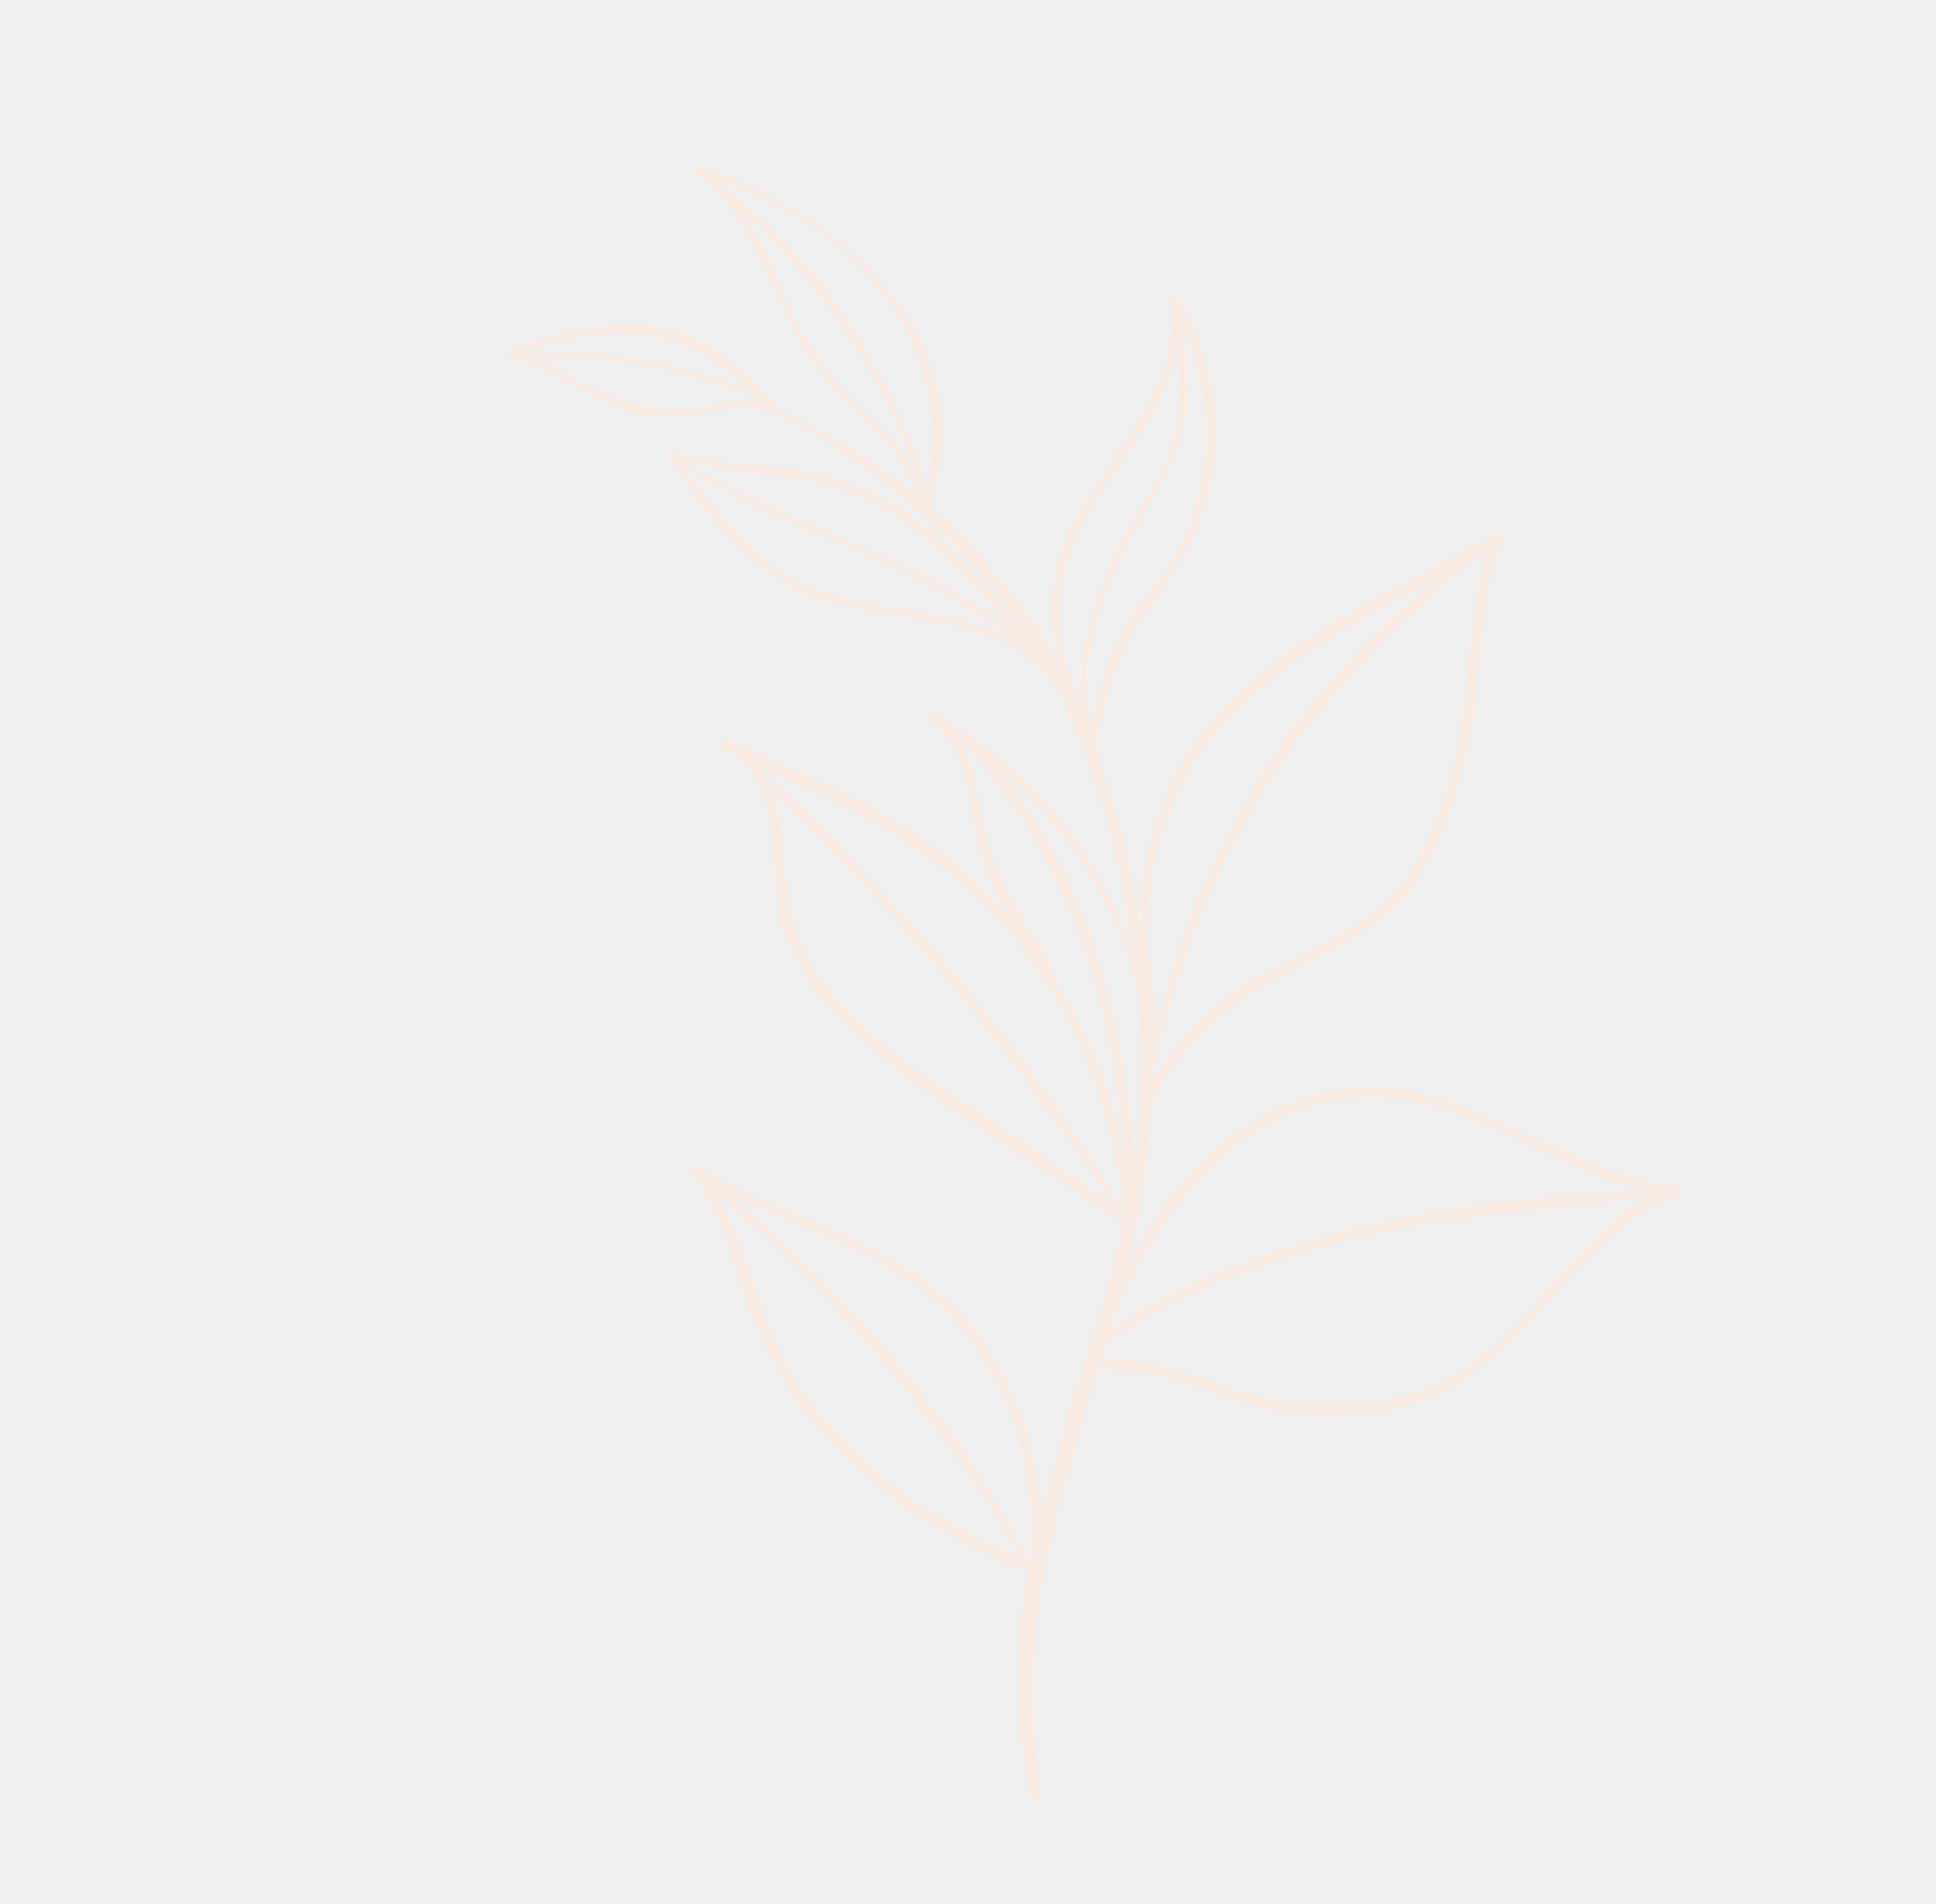
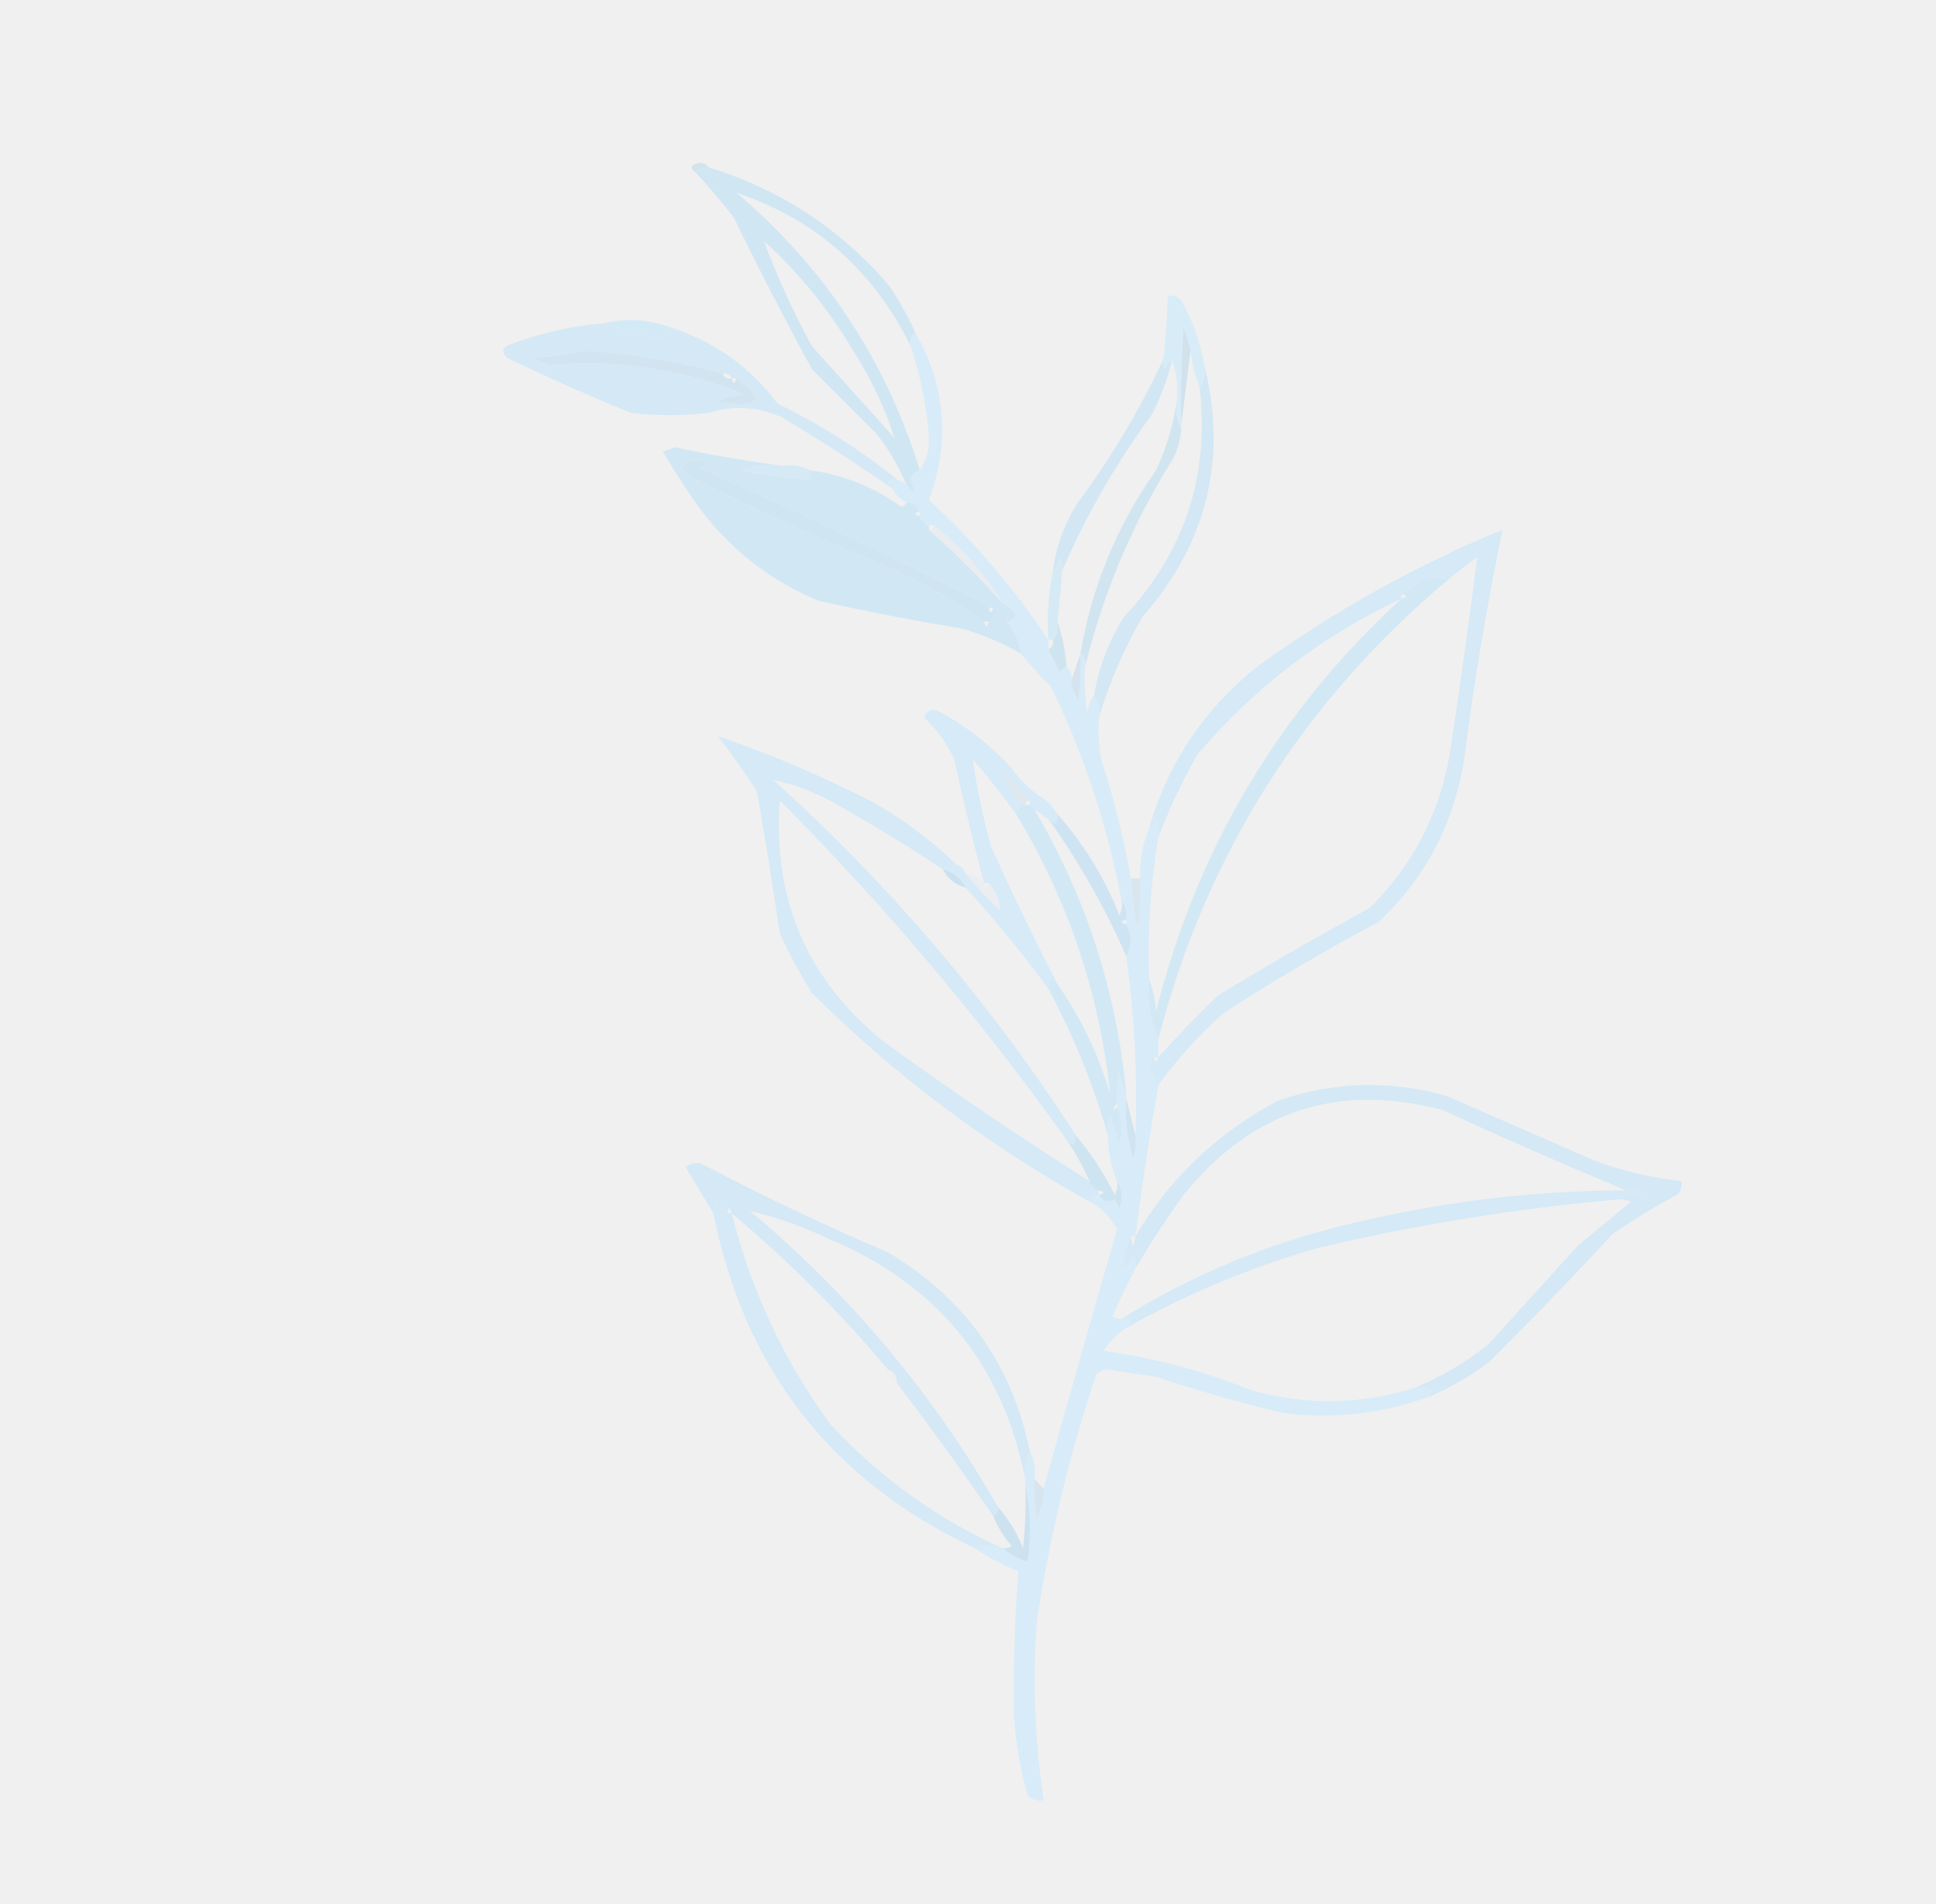
- <svg xmlns="http://www.w3.org/2000/svg" width="422" height="415" viewBox="0 0 422 415" fill="none">
-   <g clip-path="url(#clip0_1_8133)">
-     <path d="M169.942 88.464C169.418 88.193 168.898 87.945 168.375 87.674C161.253 79.649 152.745 72.622 141.778 71.113C131.227 69.654 120.784 73.127 110.902 76.447C110.019 76.738 110.444 77.922 111.172 78.052C120.725 79.905 128.373 87.65 138.094 89.93C141.692 90.774 145.399 91.204 149.094 90.991C155.158 90.644 161.699 87.012 167.464 90.159C167.978 90.443 168.517 90.09 168.65 89.673C168.815 89.729 168.991 89.711 169.123 89.641C191.153 102.149 211.403 118.16 224.781 139.675C215.762 128.68 206.569 117.069 194.381 109.918C188.532 106.486 182.117 104.023 175.475 102.709C165.927 100.819 156.165 101.5 146.852 98.302C145.927 97.991 145.312 99.027 145.807 99.769C154.728 113.112 164.41 126.423 180.456 131.265C197.698 136.469 219.41 133.533 230.604 150.584C230.666 150.67 230.747 150.728 230.835 150.749C239.195 168.586 244.669 189.036 247.205 209.297C240.692 186.57 224.663 167.424 204.037 155.877C203.023 155.317 202.024 156.633 202.972 157.37C212.367 164.763 210.629 177.143 214.038 187.417C215.593 192.13 217.946 196.674 220.649 200.956C213.83 192.88 205.893 185.769 197.016 180.036C185.068 172.318 171.545 167.615 158.825 161.354C157.744 160.83 156.8 162.614 157.836 163.23C171.324 171.144 166.916 188.073 170.252 200.834C172.617 209.872 178.244 217.405 184.899 223.787C202.381 240.549 224.819 253.203 244.797 266.808C239.858 288.765 231.526 310.454 226.367 332.316C227.057 316.464 221.155 300.523 211.031 288.35C195.724 269.944 171.88 266.445 152.363 254.377C151.378 253.777 150.241 254.912 150.951 255.869C157.971 265.215 159.874 276.422 163.941 287.124C167.191 295.666 171.937 303.575 177.766 310.597C189.895 325.243 206.269 335.89 223.9 342.702C224.001 342.733 224.084 342.731 224.172 342.752C221.253 358.858 220.588 375.076 224.829 391.595C225.23 393.13 227.634 392.775 227.295 391.181C220.952 361.06 229.124 332.069 238 303.354C238.525 301.639 239.032 299.952 239.547 298.251C239.811 298.255 240.189 298.299 240.878 298.483C245.206 299.622 250.013 299.055 254.549 300.363C260.933 302.21 267.025 304.955 273.481 306.587C284.271 309.321 295.796 309.529 306.543 306.519C332.72 299.188 341.384 270.281 365.655 260.71C366.788 260.269 366.426 258.536 365.272 258.431C338.621 255.941 317.298 231.896 289.346 237.982C267.899 242.643 254.01 258.998 245.194 277.802C248.293 265.122 250.533 252.383 251.15 239.306C251.332 239.251 251.502 239.127 251.62 238.904C259.516 224.953 270.834 216.718 285.006 209.821C294.635 205.133 303.818 200.209 309.636 190.84C315.704 181.034 318.767 168.921 320.803 157.675C323.203 144.394 322.185 130.48 327.604 117.877C328.003 116.973 326.885 115.869 325.99 116.378C305.149 128.147 279.048 139.28 263.381 158.014C252.804 170.668 247.731 186.836 248.8 202.979C246.724 189.457 243.479 175.736 238.665 162.864C238.692 162.74 238.719 162.616 238.746 162.491C239.041 162.538 239.369 162.28 239.213 161.923C239.135 161.745 239.058 161.566 238.98 161.388C241.322 149.971 244.682 140.631 251.675 130.849C256.631 123.896 260.854 117.137 263.054 108.792C266.903 94.169 264.62 78.697 257.143 65.626C256.62 64.721 255.294 65.087 255.391 66.159C257.193 86.817 239.411 100.501 232.173 118.156C227.97 128.391 228.945 138.343 232.185 147.964C230.864 145.363 229.491 142.808 228.003 140.355C221.15 128.937 212.362 118.884 202.307 110.263C202.398 110.02 202.475 109.768 202.566 109.526C202.769 109.528 202.983 109.372 202.92 109.144C202.891 109.041 202.858 108.915 202.815 108.802C214.851 74.332 182.463 45.554 152.499 36.218C151.642 35.955 151.038 37.061 151.766 37.62C164.398 47.28 167.427 63.201 175.267 76.223C182.345 87.986 195.993 94.928 200.167 108.41C200.174 108.456 200.215 108.485 200.246 108.528C190.853 100.788 180.451 94.234 169.524 88.964C169.489 88.898 169.463 88.819 169.405 88.757C169.285 88.61 169.168 88.486 169.038 88.352C169.321 88.472 169.628 88.588 169.911 88.708C169.996 88.789 170.087 88.547 169.942 88.464ZM114.466 77.164C114.676 77.129 114.994 77.028 115.48 76.719C119.425 74.288 126.55 73.428 131.172 72.892C144.979 71.306 155.212 77.207 164.639 85.933C148.944 78.904 131.652 76.327 114.47 77.188C114.476 77.151 114.466 77.164 114.466 77.164ZM151.513 89.091C138.979 90.786 129.379 84.803 118.908 79.122C118.617 78.955 117.69 78.561 116.74 78.17C133.838 77.455 150.063 80.868 165.939 87.126C166.339 87.513 166.748 87.887 167.138 88.288C162.074 85.825 157.034 88.356 151.513 89.091ZM163.551 103.119C170.488 103.701 177.302 104.543 183.896 106.929C197.82 111.96 207.379 121.967 216.877 132.834C217.423 133.448 219.166 135.571 221.118 137.802C218.623 135.901 216.338 134.252 216.08 134.068C195.485 120.064 170.735 113.728 149.422 100.932C151.678 100.984 162.171 103.015 163.551 103.119ZM177.079 128.101C169.593 125.099 163.525 119.792 158.323 113.729C157.18 112.402 150.231 104.336 149.077 101.732C172.679 117.121 201.831 122.826 223.295 141.3C210.438 132.156 191.873 134.038 177.079 128.101ZM175.926 304.759C166.169 291.353 164.194 274.586 156.39 260.565C183.516 283.279 204.512 310.082 223.085 340.053C204.681 332.341 187.786 321.077 175.926 304.759ZM224.692 340.01C224.658 340.231 224.6 340.456 224.565 340.677C224.437 340.627 224.309 340.577 224.191 340.513C208.652 309.244 184.581 281.785 157.704 259.699C174.094 268.023 192.77 272.364 205.998 285.786C220.279 300.287 225.979 319.874 224.679 339.857C224.64 339.911 224.671 339.954 224.692 340.01ZM312.02 302.169C299.263 307.453 284.926 307.454 271.762 303.682C266.212 302.102 260.904 299.752 255.363 298.158C253.717 297.681 244.933 296.212 240.759 296.063C240.759 296.063 240.769 296.05 240.755 296.04C240.741 295.887 240.714 295.724 240.7 295.571C240.686 295.418 240.599 295.253 240.492 295.116C240.715 294.373 240.91 293.611 241.132 292.868C259.465 280.479 280.206 273.103 301.79 268.622C320.995 264.636 340.497 263.709 359.806 260.842C341.129 271.184 332.292 293.783 312.02 302.169ZM300.005 239.292C321.641 239.824 338.948 255.826 359.782 259.985C319.927 260.475 275.835 268.144 241.98 289.868C242.333 288.625 242.7 287.392 243.031 286.152C253.61 262.461 271.751 238.589 300.005 239.292ZM213.508 175.202C212.57 169.823 211.376 164.917 208.55 160.752C208.722 160.854 208.876 160.984 209.062 161.096C233.711 187.37 242.794 219.997 245.47 255.205C243.48 240.843 238.07 226.911 230.437 214.548C229.107 210.179 227.007 206 224.26 202.383C224.198 202.298 224.116 202.24 224.048 202.191C219.108 193.55 215.329 185.634 213.508 175.202ZM212.202 241.712C202.059 234.708 191.258 227.91 182.92 218.69C173.66 208.465 171.701 197.996 170.562 184.711C170.171 180.173 169.422 175.707 167.778 171.75C181.279 185.162 194.315 198.939 206.472 213.604C219.718 229.558 231.429 246.487 243.396 263.373C233.007 256.111 222.612 248.886 212.202 241.712ZM245.054 264.493C224.222 228.898 195.894 195.948 165.725 167.849C165.469 167.462 165.209 167.051 164.929 166.668C185.571 176.527 205.092 185.198 220.324 203.653C234.868 221.29 242.366 242.118 245.082 264.513C245.082 264.513 245.068 264.503 245.054 264.493ZM247.273 253.623C245.09 222.493 237.189 188.784 215.48 165.712C231.116 178.024 241.954 194.884 247.775 214.331C248.427 220.858 248.794 227.325 248.827 233.657C248.863 240.359 248.28 247.009 247.273 253.623ZM323.026 120.737C323.421 120.527 323.803 120.308 324.198 120.098C320.893 129.62 320.761 139.603 319.573 149.631C317.926 163.55 314.496 180.459 306.008 192.022C298.163 202.712 285.119 206.502 274.141 212.91C264.558 218.511 257.026 226.148 251.291 235.515C251.302 234.868 251.313 234.22 251.311 233.563C261.076 187.624 285.188 149.37 322.817 121.059C322.945 120.966 322.999 120.861 323.026 120.737ZM268.632 155.674C281.597 142.715 299.079 133.589 315.626 124.74C283.598 148.728 260.074 185.783 252.078 225.016C251.986 224.398 251.861 223.797 251.746 223.183C251.69 222.917 251.647 222.661 251.59 222.396C252.006 219.6 251.862 216.527 250.822 213.963C250.944 213.907 251.035 213.808 251.008 213.645C247.741 192.885 253.58 170.73 268.632 155.674ZM257.8 117.888C253.934 125.926 247.456 132.286 243.377 140.192C240.417 145.926 238.851 152.203 237.649 158.514C237.433 158.012 237.231 157.52 237.006 157.032C235.048 139.436 242.664 123.607 251.282 108.327C254.075 103.375 257.112 98.597 257.98 92.867C258.995 86.013 258.241 78.594 258.019 71.637C264.55 86.265 264.848 103.23 257.8 117.888ZM231.002 135.918C230.021 123.934 235.745 113.719 242.205 104.11C248.461 94.787 255.047 85.431 256.808 74.542C257.089 81.418 257.687 88.624 256.021 95.157C253.806 103.839 247.633 111.522 243.707 119.558C238.404 130.36 234.693 142.031 235.725 153.887C233.406 148.118 231.506 142.135 231.002 135.918ZM156.683 39.916C156.272 39.603 155.866 39.252 155.455 38.939C155.333 38.852 155.222 38.834 155.119 38.863C154.466 38.459 154.462 38.436 156.331 39.174C160.664 40.911 164.911 42.566 169.045 44.755C177.617 49.308 185.368 55.242 191.465 62.865C201.481 75.39 205.248 91.08 202.117 106.564C194.6 80.705 178.244 56.76 157.04 40.191C156.918 40.104 156.795 40.017 156.683 39.916ZM178.753 78.688C171.477 68.525 168.548 55.767 161.454 45.549C180.098 63.037 193.219 83.592 201.731 108.111C201.609 108.598 201.524 109.091 201.389 109.568C201.096 109.318 200.793 109.082 200.5 108.832C201.005 108.986 201.753 108.598 201.564 107.972C197.868 95.343 186.092 88.936 178.753 78.688Z" fill="#FBECE3" />
+ <svg xmlns="http://www.w3.org/2000/svg" version="1.1" width="422px" height="415px" style="shape-rendering:geometricPrecision; text-rendering:geometricPrecision; image-rendering:optimizeQuality; fill-rule:evenodd; clip-rule:evenodd">
+   <g>
+     <path style="opacity:0.678" fill="#c6ddeb" d="M 154.5,36.5 C 153.209,36.263 152.209,36.596 151.5,37.5C 150.249,36.528 150.582,35.861 152.5,35.5C 153.416,35.543 154.083,35.876 154.5,36.5 Z" />
  </g>
-   <defs>
-     <clipPath id="clip0_1_8133">
-       <rect width="314.75" height="284.597" fill="white" transform="translate(256.306 414.44) rotate(-144.52)" />
-     </clipPath>
-   </defs>
+   <g>
+     <path style="opacity:0.997" fill="#d0e6f3" d="M 154.5,36.5 C 170.154,41.309 183.321,49.976 194,62.5C 196.112,65.727 197.945,69.06 199.5,72.5C 198.596,73.209 198.263,74.209 198.5,75.5C 190.458,58.995 177.792,47.828 160.5,42C 179.717,58.265 193.05,78.431 200.5,102.5C 199.522,102.811 198.855,103.478 198.5,104.5C 199.747,107.708 199.413,108.042 197.5,105.5C 195.86,101.559 193.694,97.892 191,94.5C 186.333,89.833 181.667,85.167 177,80.5C 171.078,69.657 165.411,58.657 160,47.5C 157.331,44 154.498,40.667 151.5,37.5C 152.209,36.596 153.209,36.263 154.5,36.5 Z M 166.5,52.5 C 174.179,59.513 180.679,67.513 186,76.5C 189.863,82.553 192.863,88.886 195,95.5C 189,88.833 183,82.167 177,75.5C 172.94,68.05 169.44,60.383 166.5,52.5 Z" />
+   </g>
+   <g>
+     <path style="opacity:1" fill="#d8ecf8" d="M 262.5,79.5 C 262.784,81.415 262.451,83.081 261.5,84.5C 260.469,82.039 259.802,79.373 259.5,76.5C 259.108,74.821 258.608,73.154 258,71.5C 257.5,78.492 257.334,85.492 257.5,92.5C 257.5,92.833 257.5,93.167 257.5,93.5C 256.539,91.735 256.205,89.735 256.5,87.5C 256.81,84.287 256.477,81.287 255.5,78.5C 254.778,78.918 254.278,79.584 254,80.5C 253.536,79.906 253.369,79.239 253.5,78.5C 254.127,73.859 254.46,69.192 254.5,64.5C 255.675,64.281 256.675,64.614 257.5,65.5C 259.971,69.916 261.638,74.582 262.5,79.5 Z" />
+   </g>
+   <g>
+     <path style="opacity:1" fill="#d4e9f6" d="M 146.5,71.5 C 145.833,72.167 145.167,72.833 144.5,73.5C 142.379,73.675 140.379,73.341 138.5,72.5C 136.167,71.833 133.833,71.167 131.5,70.5C 136.472,69.269 141.472,69.602 146.5,71.5 Z" />
+   </g>
+   <g>
+     <path style="opacity:0.699" fill="#c4dceb" d="M 259.5,76.5 C 258.833,81.833 258.167,87.167 257.5,92.5C 257.334,85.492 257.5,78.492 258,71.5C 258.608,73.154 259.108,74.821 259.5,76.5 Z" />
+   </g>
+   <g>
+     <path style="opacity:0.967" fill="#d3e8f5" d="M 131.5,70.5 C 133.833,71.167 136.167,71.833 138.5,72.5C 130.978,72.476 123.645,73.642 116.5,76C 120.152,76.499 123.818,76.665 127.5,76.5C 124.023,77.323 120.356,77.823 116.5,78C 117.745,78.791 119.078,79.291 120.5,79.5C 128.67,84.329 137.504,87.329 147,88.5C 150.167,88.099 153.334,87.766 156.5,87.5C 165.589,88.897 166.922,87.23 160.5,82.5C 160.167,82.5 159.833,82.5 159.5,82.5C 159.158,81.662 158.492,81.328 157.5,81.5C 153.636,78.068 149.302,75.401 144.5,73.5C 145.167,72.833 145.833,72.167 146.5,71.5C 155.835,74.516 163.502,80.016 169.5,88C 178.875,92.573 187.542,98.073 195.5,104.5C 193.302,104.409 192.969,105.075 194.5,106.5C 186.727,101.105 178.727,95.939 170.5,91C 165.205,88.65 159.872,88.317 154.5,90C 148.833,90.667 143.167,90.667 137.5,90C 128.352,86.258 119.352,82.258 110.5,78C 109.185,76.605 109.519,75.605 111.5,75C 117.969,72.549 124.635,71.049 131.5,70.5 Z M 120.5,79.5 C 134.811,78.32 148.811,80.486 162.5,86C 160.292,86.191 158.292,86.691 156.5,87.5C 153.334,87.766 150.167,88.099 147,88.5C 137.504,87.329 128.67,84.329 120.5,79.5 Z M 138.5,72.5 C 140.379,73.341 142.379,73.675 144.5,73.5C 149.302,75.401 153.636,78.068 157.5,81.5C 147.675,78.802 137.675,77.135 127.5,76.5C 123.818,76.665 120.152,76.499 116.5,76C 123.645,73.642 130.978,72.476 138.5,72.5 Z" />
+   </g>
+   <g>
+     <path style="opacity:0.81" fill="#cae1ef" d="M 127.5,76.5 C 137.675,77.135 147.675,78.802 157.5,81.5C 157.842,82.338 158.508,82.672 159.5,82.5C 159.833,83.833 160.167,83.833 160.5,82.5C 166.922,87.23 165.589,88.897 156.5,87.5C 158.292,86.691 160.292,86.191 162.5,86C 148.811,80.486 134.811,78.32 120.5,79.5C 119.078,79.291 117.745,78.791 116.5,78C 120.356,77.823 124.023,77.323 127.5,76.5 Z" />
+   </g>
+   <g>
+     <path style="opacity:1" fill="#d2e7f3" d="M 253.5,78.5 C 253.369,79.239 253.536,79.906 254,80.5C 254.278,79.584 254.778,78.918 255.5,78.5C 254.502,82.658 253.002,86.658 251,90.5C 243.181,101.145 236.681,112.479 231.5,124.5C 231.649,123.448 231.483,122.448 231,121.5C 230.768,122.737 230.268,123.737 229.5,124.5C 230.19,119.113 232.023,114.113 235,109.5C 242.213,99.732 248.38,89.399 253.5,78.5 Z" />
+   </g>
+   <g>
+     <path style="opacity:1" fill="#d6eaf6" d="M 161.5,102.5 C 164.287,101.523 167.287,101.19 170.5,101.5C 172.735,101.205 174.735,101.539 176.5,102.5C 176.5,103.167 176.5,103.833 176.5,104.5C 171.405,104.238 166.405,103.572 161.5,102.5 Z" />
+   </g>
+   <g>
+     <path style="opacity:0.992" fill="#d2e7f4" d="M 170.5,101.5 C 167.287,101.19 164.287,101.523 161.5,102.5C 159.097,102.552 156.764,102.219 154.5,101.5C 152.483,100.126 150.483,100.293 148.5,102C 149.373,103.045 150.373,103.878 151.5,104.5C 158.095,113.928 166.428,121.428 176.5,127C 189.058,130.37 201.725,133.203 214.5,135.5C 214.833,136.833 215.167,136.833 215.5,135.5C 216.091,134.849 216.757,134.182 217.5,133.5C 217.376,132.893 217.043,132.56 216.5,132.5C 216.167,132.5 215.833,132.5 215.5,132.5C 215.5,131.833 215.167,131.5 214.5,131.5C 204.54,118.517 191.873,109.517 176.5,104.5C 176.5,103.833 176.5,103.167 176.5,102.5C 183.825,103.495 190.492,106.162 196.5,110.5C 197.107,110.376 197.44,110.043 197.5,109.5C 199.027,109.427 200.027,110.094 200.5,111.5C 199.167,111.833 199.167,112.167 200.5,112.5C 200.5,113.167 200.833,113.5 201.5,113.5C 201.5,114.167 201.833,114.5 202.5,114.5C 202.5,114.833 202.5,115.167 202.5,115.5C 208.167,120.5 213.5,125.833 218.5,131.5C 221.895,133.348 222.228,134.682 219.5,135.5C 221.359,137.846 222.359,140.179 222.5,142.5C 218.449,140.145 214.116,138.312 209.5,137C 199.11,135.278 188.777,133.278 178.5,131C 168.266,126.766 159.766,120.266 153,111.5C 149.97,107.302 147.137,102.968 144.5,98.5C 145.333,98.167 146.167,97.833 147,97.5C 154.919,99.175 162.752,100.508 170.5,101.5 Z M 151.5,104.5 C 165.543,111.52 179.877,118.02 194.5,124C 201.593,127.297 208.26,131.131 214.5,135.5C 201.725,133.203 189.058,130.37 176.5,127C 166.428,121.428 158.095,113.928 151.5,104.5 Z M 154.5,101.5 C 156.764,102.219 159.097,102.552 161.5,102.5C 166.405,103.572 171.405,104.238 176.5,104.5C 191.873,109.517 204.54,118.517 214.5,131.5C 194.142,121.204 173.475,111.37 152.5,102C 153.094,101.536 153.761,101.369 154.5,101.5 Z" />
+   </g>
+   <g>
+     <path style="opacity:0.996" fill="#cfe5f2" d="M 154.5,101.5 C 153.761,101.369 153.094,101.536 152.5,102C 173.475,111.37 194.142,121.204 214.5,131.5C 215.167,131.5 215.5,131.833 215.5,132.5C 215.833,133.833 216.167,133.833 216.5,132.5C 217.043,132.56 217.376,132.893 217.5,133.5C 216.757,134.182 216.091,134.849 215.5,135.5C 215.167,135.5 214.833,135.5 214.5,135.5C 208.26,131.131 201.593,127.297 194.5,124C 179.877,118.02 165.543,111.52 151.5,104.5C 150.373,103.878 149.373,103.045 148.5,102C 150.483,100.293 152.483,100.126 154.5,101.5 Z" />
+   </g>
+   <g>
+     <path style="opacity:0.137" fill="#c3dbea" d="M 203.5,114.5 C 209.61,119.271 214.61,124.938 218.5,131.5C 213.5,125.833 208.167,120.5 202.5,115.5C 203.167,115.5 203.5,115.167 203.5,114.5 Z" />
+   </g>
+   <g>
+     <path style="opacity:1" fill="#d6eaf6" d="M 231.5,124.5 C 231.276,128.179 230.942,131.846 230.5,135.5C 230.768,137.099 230.434,138.432 229.5,139.5C 229.167,139.5 228.833,139.5 228.5,139.5C 228.179,134.305 228.513,129.305 229.5,124.5C 230.268,123.737 230.768,122.737 231,121.5C 231.483,122.448 231.649,123.448 231.5,124.5 Z" />
+   </g>
+   <g>
+     <path style="opacity:0.894" fill="#cee4f1" d="M 256.5,87.5 C 256.205,89.735 256.539,91.735 257.5,93.5C 257.313,95.564 256.813,97.564 256,99.5C 246.955,113.905 240.455,129.238 236.5,145.5C 236.737,144.209 236.404,143.209 235.5,142.5C 237.941,127.945 243.441,114.612 252,102.5C 254.253,97.586 255.753,92.586 256.5,87.5 Z" />
+   </g>
+   <g>
+     <path style="opacity:0.98" fill="#d2e7f4" d="M 262.5,79.5 C 267.605,100.08 263.105,118.413 249,134.5C 244.95,141.584 241.784,148.917 239.5,156.5C 239.784,154.585 239.451,152.919 238.5,151.5C 239.526,145.439 241.693,139.772 245,134.5C 258.186,120.442 263.686,103.776 261.5,84.5C 262.451,83.081 262.784,81.415 262.5,79.5 Z" />
+   </g>
+   <g>
+     <path style="opacity:1" fill="#d5e9f6" d="M 252.5,236.5 C 251.892,235.2 251.225,233.867 250.5,232.5C 250.543,231.584 250.876,230.917 251.5,230.5C 251.833,231.833 252.167,231.833 252.5,230.5C 256.602,225.895 260.936,221.395 265.5,217C 276.337,210.414 287.337,204.081 298.5,198C 307.875,188.752 313.709,177.585 316,164.5C 318.203,150.104 320.203,135.771 322,121.5C 319.713,123.054 317.546,124.721 315.5,126.5C 312.429,125.36 309.762,126.027 307.5,128.5C 306.508,128.328 305.842,128.662 305.5,129.5C 305.5,129.833 305.5,130.167 305.5,130.5C 288.22,138.565 273.387,149.898 261,164.5C 257.67,170.354 254.836,176.354 252.5,182.5C 252.657,181.127 252.49,179.793 252,178.5C 251.722,179.416 251.222,180.082 250.5,180.5C 254.658,166.157 262.658,154.323 274.5,145C 291.023,133.073 308.689,123.24 327.5,115.5C 324.012,132.358 321.179,149.358 319,166.5C 316.615,180.108 310.448,191.608 300.5,201C 288.838,207.162 277.504,213.829 266.5,221C 261.228,225.765 256.561,230.931 252.5,236.5 Z" />
+   </g>
+   <g>
+     <path style="opacity:1" fill="#d8ebf8" d="M 199.5,72.5 C 206.148,84.115 207.148,96.282 202.5,109C 212.489,118.216 221.156,128.382 228.5,139.5C 228.5,140.167 228.5,140.833 228.5,141.5C 229.32,143.14 230.153,144.807 231,146.5C 231.383,145.944 231.883,145.611 232.5,145.5C 233.404,146.209 233.737,147.209 233.5,148.5C 233.709,149.922 234.209,151.255 235,152.5C 235.498,149.183 235.665,145.85 235.5,142.5C 236.404,143.209 236.737,144.209 236.5,145.5C 236.335,148.85 236.502,152.183 237,155.5C 237.21,153.942 237.71,152.609 238.5,151.5C 239.451,152.919 239.784,154.585 239.5,156.5C 239.335,159.518 239.502,162.518 240,165.5C 242.799,174.028 244.965,182.695 246.5,191.5C 247.814,204.753 248.481,204.753 248.5,191.5C 248.43,187.575 249.097,183.909 250.5,180.5C 251.222,180.082 251.722,179.416 252,178.5C 252.49,179.793 252.657,181.127 252.5,182.5C 250.776,192.745 250.11,203.078 250.5,213.5C 250.055,218.101 250.722,222.435 252.5,226.5C 252.5,227.833 252.5,229.167 252.5,230.5C 252.167,230.5 251.833,230.5 251.5,230.5C 250.876,230.917 250.543,231.584 250.5,232.5C 251.225,233.867 251.892,235.2 252.5,236.5C 250.593,247.411 248.926,258.411 247.5,269.5C 247.167,269.5 246.833,269.5 246.5,269.5C 245.432,271.672 244.932,274.005 245,276.5C 245.915,275.672 246.581,274.672 247,273.5C 247.483,274.448 247.649,275.448 247.5,276.5C 245.703,279.928 244.036,283.428 242.5,287C 243.094,287.464 243.761,287.631 244.5,287.5C 246.698,287.409 247.031,288.075 245.5,289.5C 243.548,290.785 241.882,292.451 240.5,294.5C 251.508,296.002 262.174,298.835 272.5,303C 284.565,306.443 296.565,306.276 308.5,302.5C 309.873,302.343 311.207,302.51 312.5,303C 311.944,303.383 311.611,303.883 311.5,304.5C 301.181,308.253 290.514,309.42 279.5,308C 270.054,305.741 260.721,303.074 251.5,300C 248.139,299.663 244.806,299.163 241.5,298.5C 240.558,298.608 239.725,298.941 239,299.5C 233.094,317.123 228.761,335.123 226,353.5C 225.066,366.574 225.566,379.574 227.5,392.5C 226.178,392.67 225.011,392.337 224,391.5C 222.355,385.608 221.355,379.608 221,373.5C 220.871,363.136 221.204,352.803 222,342.5C 218.566,341.201 215.4,339.535 212.5,337.5C 214.309,336.709 216.309,336.709 218.5,337.5C 220.109,338.771 221.942,339.771 224,340.5C 224.818,334.651 224.652,328.985 223.5,323.5C 223.5,323.167 223.5,322.833 223.5,322.5C 223.205,320.265 223.539,318.265 224.5,316.5C 225.461,318.265 225.795,320.265 225.5,322.5C 225.336,325.187 225.503,327.854 226,330.5C 227.128,328.655 227.628,326.655 227.5,324.5C 232.725,305.656 238.058,286.823 243.5,268C 242.258,265.728 240.592,263.894 238.5,262.5C 236.969,261.075 237.302,260.409 239.5,260.5C 240.52,261.954 241.687,262.287 243,261.5C 243.333,262.167 243.667,262.833 244,263.5C 244.789,261.288 244.622,259.288 243.5,257.5C 242.215,254.411 241.549,251.078 241.5,247.5C 241.343,246.127 241.51,244.793 242,243.5C 242.667,245.5 243.333,247.5 244,249.5C 244.801,246.633 244.634,243.966 243.5,241.5C 243.5,241.167 243.5,240.833 243.5,240.5C 243.337,238.143 243.503,235.81 244,233.5C 244.198,235.382 244.698,237.048 245.5,238.5C 245.5,238.833 245.5,239.167 245.5,239.5C 245.21,243.936 245.71,248.27 247,252.5C 247.494,250.866 247.66,249.199 247.5,247.5C 247.964,234.415 247.298,221.415 245.5,208.5C 246.756,206.059 246.756,203.726 245.5,201.5C 245.5,201.167 245.5,200.833 245.5,200.5C 245.768,198.901 245.434,197.568 244.5,196.5C 241.443,180.161 236.276,164.494 229,149.5C 226.628,147.297 224.461,144.963 222.5,142.5C 222.359,140.179 221.359,137.846 219.5,135.5C 222.228,134.682 221.895,133.348 218.5,131.5C 214.61,124.938 209.61,119.271 203.5,114.5C 203.167,114.5 202.833,114.5 202.5,114.5C 201.833,114.5 201.5,114.167 201.5,113.5C 200.833,113.5 200.5,113.167 200.5,112.5C 200.5,112.167 200.5,111.833 200.5,111.5C 200.027,110.094 199.027,109.427 197.5,109.5C 196.167,108.833 195.167,107.833 194.5,106.5C 192.969,105.075 193.302,104.409 195.5,104.5C 196.167,104.833 196.833,105.167 197.5,105.5C 199.413,108.042 199.747,107.708 198.5,104.5C 198.855,103.478 199.522,102.811 200.5,102.5C 201.893,100.489 202.56,98.155 202.5,95.5C 201.998,88.644 200.665,81.977 198.5,75.5C 198.263,74.209 198.596,73.209 199.5,72.5 Z" />
+   </g>
+   <g>
+     <path style="opacity:0.898" fill="#cde3f0" d="M 230.5,135.5 C 231.581,138.627 232.247,141.96 232.5,145.5C 231.883,145.611 231.383,145.944 231,146.5C 230.153,144.807 229.32,143.14 228.5,141.5C 229.338,141.158 229.672,140.492 229.5,139.5C 230.434,138.432 230.768,137.099 230.5,135.5 Z" />
+   </g>
+   <g>
+     <path style="opacity:0.651" fill="#c5dceb" d="M 235.5,142.5 C 235.665,145.85 235.498,149.183 235,152.5C 234.209,151.255 233.709,149.922 233.5,148.5C 234.167,146.5 234.833,144.5 235.5,142.5 Z" />
+   </g>
+   <g>
+     <path style="opacity:0.008" fill="#c5e1f2" d="M 220.5,167.5 C 223.5,168.5 225.5,170.5 226.5,173.5C 224.167,171.833 222.167,169.833 220.5,167.5 Z" />
+   </g>
+   <g>
+     <path style="opacity:1" fill="#d3e8f5" d="M 315.5,126.5 C 283.892,153.116 262.892,186.45 252.5,226.5C 250.722,222.435 250.055,218.101 250.5,213.5C 251.314,215.631 251.814,217.964 252,220.5C 260.869,185.083 278.702,155.083 305.5,130.5C 306.833,130.167 306.833,129.833 305.5,129.5C 305.842,128.662 306.508,128.328 307.5,128.5C 309.762,126.027 312.429,125.36 315.5,126.5 Z" />
+   </g>
+   <g>
+     <path style="opacity:1" fill="#d5e9f6" d="M 208.5,188.5 C 207.209,188.263 206.209,188.596 205.5,189.5C 198.362,184.76 191.028,180.26 183.5,176C 178.727,173.102 173.727,171.102 168.5,170C 194.049,193.03 216.049,218.864 234.5,247.5C 234.591,249.698 233.925,250.031 232.5,248.5C 213.785,222.265 192.952,197.598 170,174.5C 168.377,195.98 175.877,213.48 192.5,227C 207.212,237.682 222.212,247.848 237.5,257.5C 237.5,258.167 237.833,258.5 238.5,258.5C 238.5,259.167 238.833,259.5 239.5,259.5C 239.5,259.833 239.5,260.167 239.5,260.5C 237.302,260.409 236.969,261.075 238.5,262.5C 215.918,250.102 195.418,234.769 177,216.5C 174.398,212.294 172.064,207.961 170,203.5C 168.453,193.137 166.786,182.804 165,172.5C 162.26,168.288 159.426,164.288 156.5,160.5C 168.133,164.479 179.466,169.312 190.5,175C 197.105,178.791 203.105,183.291 208.5,188.5 Z" />
+   </g>
+   <g>
+     <path style="opacity:1" fill="#d6eaf7" d="M 220.5,167.5 C 222.167,169.833 224.167,171.833 226.5,173.5C 228.167,174.5 229.5,175.833 230.5,177.5C 230.591,179.698 229.925,180.031 228.5,178.5C 227.5,177.833 226.5,177.167 225.5,176.5C 225.5,175.833 225.167,175.5 224.5,175.5C 224.5,175.167 224.5,174.833 224.5,174.5C 222.539,172.037 220.372,169.703 218,167.5C 219.169,170.215 220.669,172.882 222.5,175.5C 222.167,176.167 221.833,176.833 221.5,177.5C 218.578,173.399 215.411,169.399 212,165.5C 212.932,171.824 214.266,178.157 216,184.5C 220.604,194.706 225.438,204.706 230.5,214.5C 229.075,212.969 228.409,213.302 228.5,215.5C 222.908,207.901 216.908,200.567 210.5,193.5C 209.415,191.413 207.749,190.08 205.5,189.5C 206.209,188.596 207.209,188.263 208.5,188.5C 209.5,188.833 210.167,189.5 210.5,190.5C 212.795,193.297 215.295,195.964 218,198.5C 218.008,196.179 217.175,194.179 215.5,192.5C 215.167,192.5 214.833,192.5 214.5,192.5C 212.147,183.573 209.98,174.573 208,165.5C 206.414,162.081 204.248,159.081 201.5,156.5C 202.035,154.899 203.035,154.399 204.5,155C 210.593,158.267 215.926,162.434 220.5,167.5 Z" />
+   </g>
+   <g>
+     <path style="opacity:0.408" fill="#c4dceb" d="M 224.5,174.5 C 223.833,174.5 223.5,174.833 223.5,175.5C 223.167,175.5 222.833,175.5 222.5,175.5C 220.669,172.882 219.169,170.215 218,167.5C 220.372,169.703 222.539,172.037 224.5,174.5 Z" />
+   </g>
+   <g>
+     <path style="opacity:1" fill="#d3e8f5" d="M 222.5,175.5 C 222.833,175.5 223.167,175.5 223.5,175.5C 223.833,175.5 224.167,175.5 224.5,175.5C 225.167,175.5 225.5,175.833 225.5,176.5C 236.766,195.632 243.432,216.299 245.5,238.5C 244.698,237.048 244.198,235.382 244,233.5C 243.503,235.81 243.337,238.143 243.5,240.5C 242.356,241.849 242.356,242.183 243.5,241.5C 244.634,243.966 244.801,246.633 244,249.5C 243.333,247.5 242.667,245.5 242,243.5C 241.51,244.793 241.343,246.127 241.5,247.5C 238.319,236.457 233.986,225.791 228.5,215.5C 228.409,213.302 229.075,212.969 230.5,214.5C 235.558,221.802 239.392,229.802 242,238.5C 239.657,216.637 232.824,196.304 221.5,177.5C 221.833,176.833 222.167,176.167 222.5,175.5 Z" />
+   </g>
+   <g>
+     <path style="opacity:0.984" fill="#cbe0f0" d="M 205.5,189.5 C 207.749,190.08 209.415,191.413 210.5,193.5C 208.251,192.92 206.585,191.587 205.5,189.5 Z" />
+   </g>
+   <g>
+     <path style="opacity:0.992" fill="#cfe4f2" d="M 230.5,177.5 C 236.242,183.966 240.742,191.3 244,199.5C 244.483,198.552 244.649,197.552 244.5,196.5C 245.434,197.568 245.768,198.901 245.5,200.5C 244.167,200.833 244.167,201.167 245.5,201.5C 246.756,203.726 246.756,206.059 245.5,208.5C 240.863,197.891 235.197,187.891 228.5,178.5C 229.925,180.031 230.591,179.698 230.5,177.5 Z" />
+   </g>
+   <g>
+     <path style="opacity:0.129" fill="#c5dded" d="M 210.5,190.5 C 212.062,190.733 213.395,191.4 214.5,192.5C 214.833,193.833 215.167,193.833 215.5,192.5C 217.175,194.179 218.008,196.179 218,198.5C 215.295,195.964 212.795,193.297 210.5,190.5 Z" />
+   </g>
+   <g>
+     <path style="opacity:0.516" fill="#c5ddec" d="M 246.5,191.5 C 247.167,191.5 247.833,191.5 248.5,191.5C 248.481,204.753 247.814,204.753 246.5,191.5 Z" />
+   </g>
+   <g>
+     <path style="opacity:0.988" fill="#cee3f1" d="M 245.5,239.5 C 246.167,242.167 246.833,244.833 247.5,247.5C 247.66,249.199 247.494,250.866 247,252.5C 245.71,248.27 245.21,243.936 245.5,239.5 Z" />
+   </g>
+   <g>
+     <path style="opacity:1" fill="#d4e8f5" d="M 311.5,304.5 C 311.611,303.883 311.944,303.383 312.5,303C 311.207,302.51 309.873,302.343 308.5,302.5C 314.233,300.129 319.566,296.962 324.5,293C 331,285.833 337.5,278.667 344,271.5C 347.833,268.333 351.667,265.167 355.5,262C 354.552,261.517 353.552,261.351 352.5,261.5C 354.292,260.691 356.292,260.191 358.5,260C 357.207,259.51 355.873,259.343 354.5,259.5C 341.144,253.982 327.81,248.149 314.5,242C 291.69,235.937 272.857,242.103 258,260.5C 254.228,265.727 250.728,271.061 247.5,276.5C 247.649,275.448 247.483,274.448 247,273.5C 246.581,274.672 245.915,275.672 245,276.5C 244.932,274.005 245.432,271.672 246.5,269.5C 246.833,272.167 247.167,272.167 247.5,269.5C 255.028,256.808 265.361,246.974 278.5,240C 290.714,235.743 303.047,235.41 315.5,239C 326.167,243.667 336.833,248.333 347.5,253C 353.657,255.289 359.991,256.789 366.5,257.5C 366.719,258.675 366.386,259.675 365.5,260.5C 360.667,263.082 356,265.915 351.5,269C 342.73,278.525 333.73,287.859 324.5,297C 320.438,300.029 316.105,302.529 311.5,304.5 Z" />
+   </g>
+   <g>
+     <path style="opacity:0.988" fill="#cee4f1" d="M 234.5,247.5 C 237.807,251.426 240.64,255.76 243,260.5C 243.483,259.552 243.649,258.552 243.5,257.5C 244.622,259.288 244.789,261.288 244,263.5C 243.667,262.833 243.333,262.167 243,261.5C 241.687,262.287 240.52,261.954 239.5,260.5C 240.833,260.167 240.833,259.833 239.5,259.5C 238.833,259.5 238.5,259.167 238.5,258.5C 237.833,258.5 237.5,258.167 237.5,257.5C 236.087,254.339 234.42,251.339 232.5,248.5C 233.925,250.031 234.591,249.698 234.5,247.5 Z" />
+   </g>
+   <g>
+     <path style="opacity:1" fill="#d5e9f6" d="M 354.5,259.5 C 355.873,259.343 357.207,259.51 358.5,260C 356.292,260.191 354.292,260.691 352.5,261.5C 330.597,263.447 308.931,266.947 287.5,272C 272.764,276.186 258.764,282.02 245.5,289.5C 247.031,288.075 246.698,287.409 244.5,287.5C 258.393,278.801 273.393,272.301 289.5,268C 310.81,262.408 332.477,259.575 354.5,259.5 Z" />
+   </g>
+   <g>
+     <path style="opacity:1" fill="#d5e9f6" d="M 158.5,264.5 C 158.833,264.5 159.167,264.5 159.5,264.5C 163.7,281.29 170.867,296.624 181,310.5C 191.728,322.076 204.228,331.076 218.5,337.5C 216.309,336.709 214.309,336.709 212.5,337.5C 181.333,322.906 162.333,298.573 155.5,264.5C 155.351,263.448 155.517,262.448 156,261.5C 156.852,262.571 157.685,263.571 158.5,264.5 Z" />
+   </g>
+   <g>
+     <path style="opacity:0.024" fill="#c6e0f0" d="M 193.5,298.5 C 194.906,298.973 195.573,299.973 195.5,301.5C 194.094,301.027 193.427,300.027 193.5,298.5 Z" />
+   </g>
+   <g>
+     <path style="opacity:1" fill="#d4e8f5" d="M 224.5,316.5 C 223.539,318.265 223.205,320.265 223.5,322.5C 218.574,297.398 204.241,279.898 180.5,270C 174.938,267.37 169.271,265.37 163.5,264C 185.439,282.419 203.439,303.919 217.5,328.5C 217.672,329.492 217.338,330.158 216.5,330.5C 209.757,320.694 202.757,311.028 195.5,301.5C 195.573,299.973 194.906,298.973 193.5,298.5C 183.194,286.194 171.86,274.86 159.5,264.5C 159.167,263.167 158.833,263.167 158.5,264.5C 157.685,263.571 156.852,262.571 156,261.5C 155.517,262.448 155.351,263.448 155.5,264.5C 153.526,261.23 151.526,257.897 149.5,254.5C 150.723,253.386 152.056,253.219 153.5,254C 166.56,260.863 179.893,267.196 193.5,273C 210.277,282.939 220.611,297.439 224.5,316.5 Z" />
+   </g>
+   <g>
+     <path style="opacity:0.575" fill="#c4ddec" d="M 225.5,322.5 C 226.167,323.167 226.833,323.833 227.5,324.5C 227.628,326.655 227.128,328.655 226,330.5C 225.503,327.854 225.336,325.187 225.5,322.5 Z" />
+   </g>
+   <g>
+     <path style="opacity:0.929" fill="#cae1ef" d="M 223.5,323.5 C 224.652,328.985 224.818,334.651 224,340.5C 221.942,339.771 220.109,338.771 218.5,337.5C 219.239,337.631 219.906,337.464 220.5,337C 218.768,335.028 217.435,332.861 216.5,330.5C 217.338,330.158 217.672,329.492 217.5,328.5C 219.81,331.102 221.643,334.102 223,337.5C 223.499,332.845 223.666,328.179 223.5,323.5 Z" />
+   </g>
</svg>
